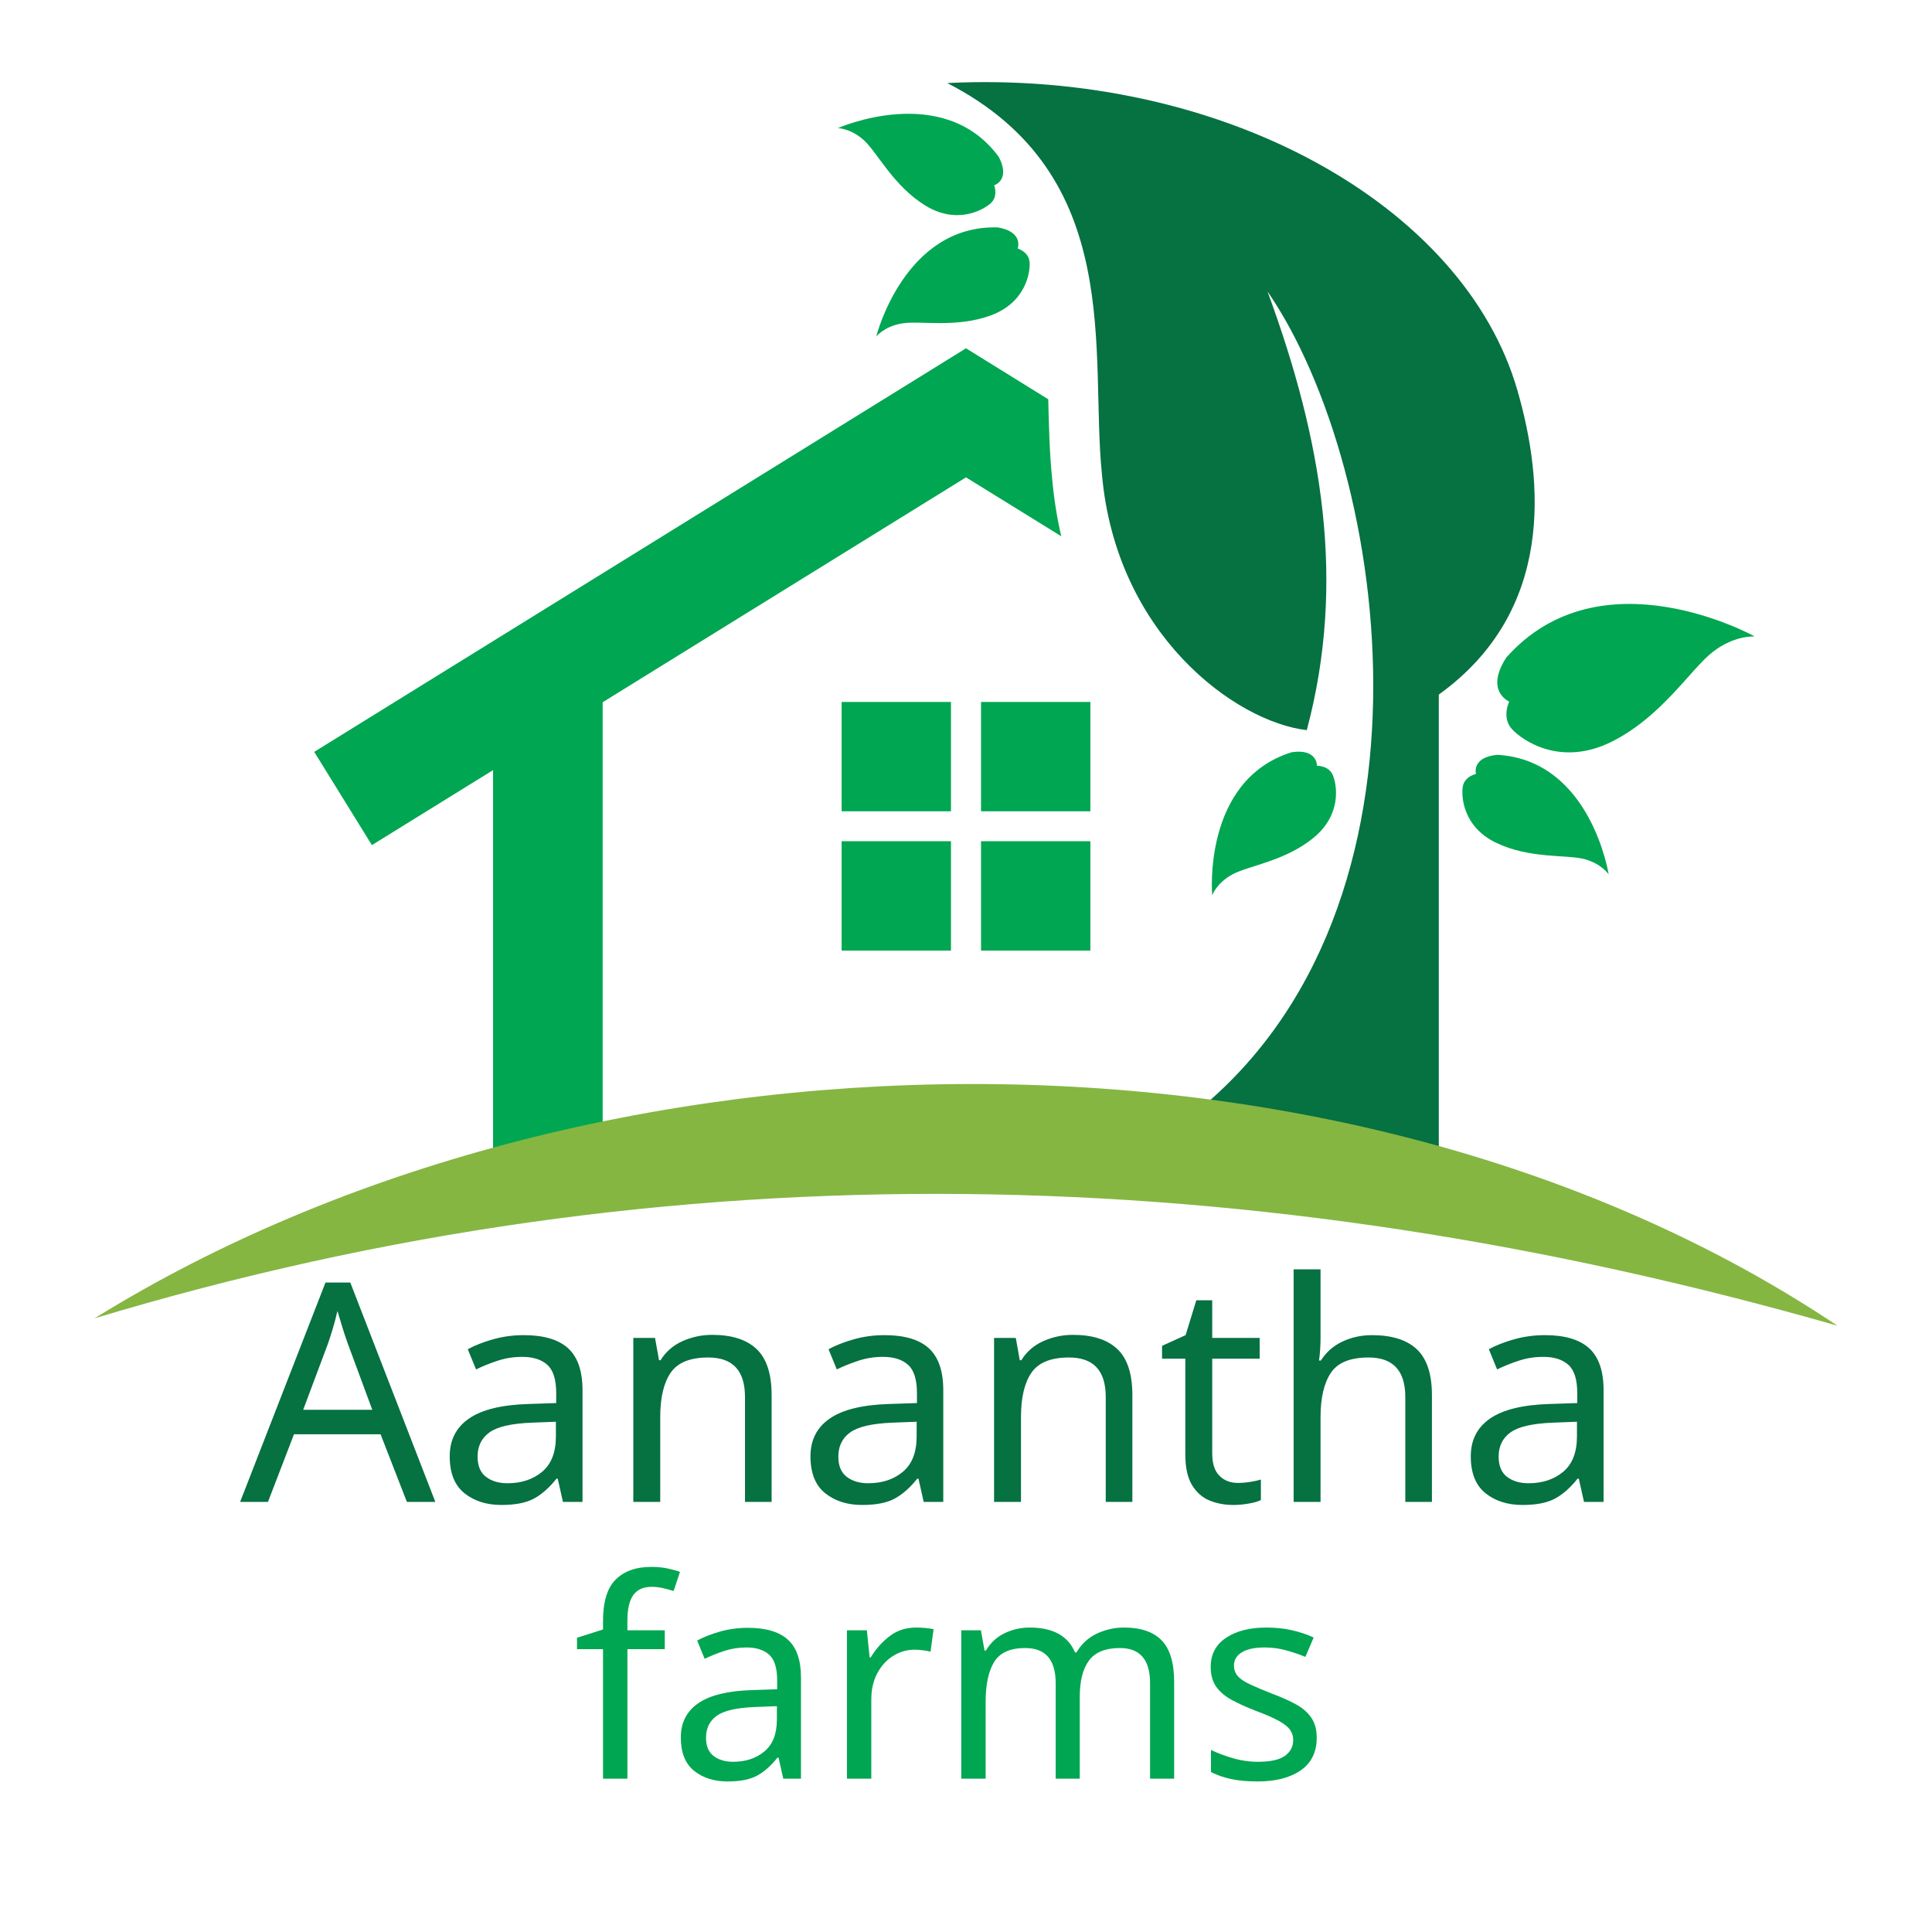
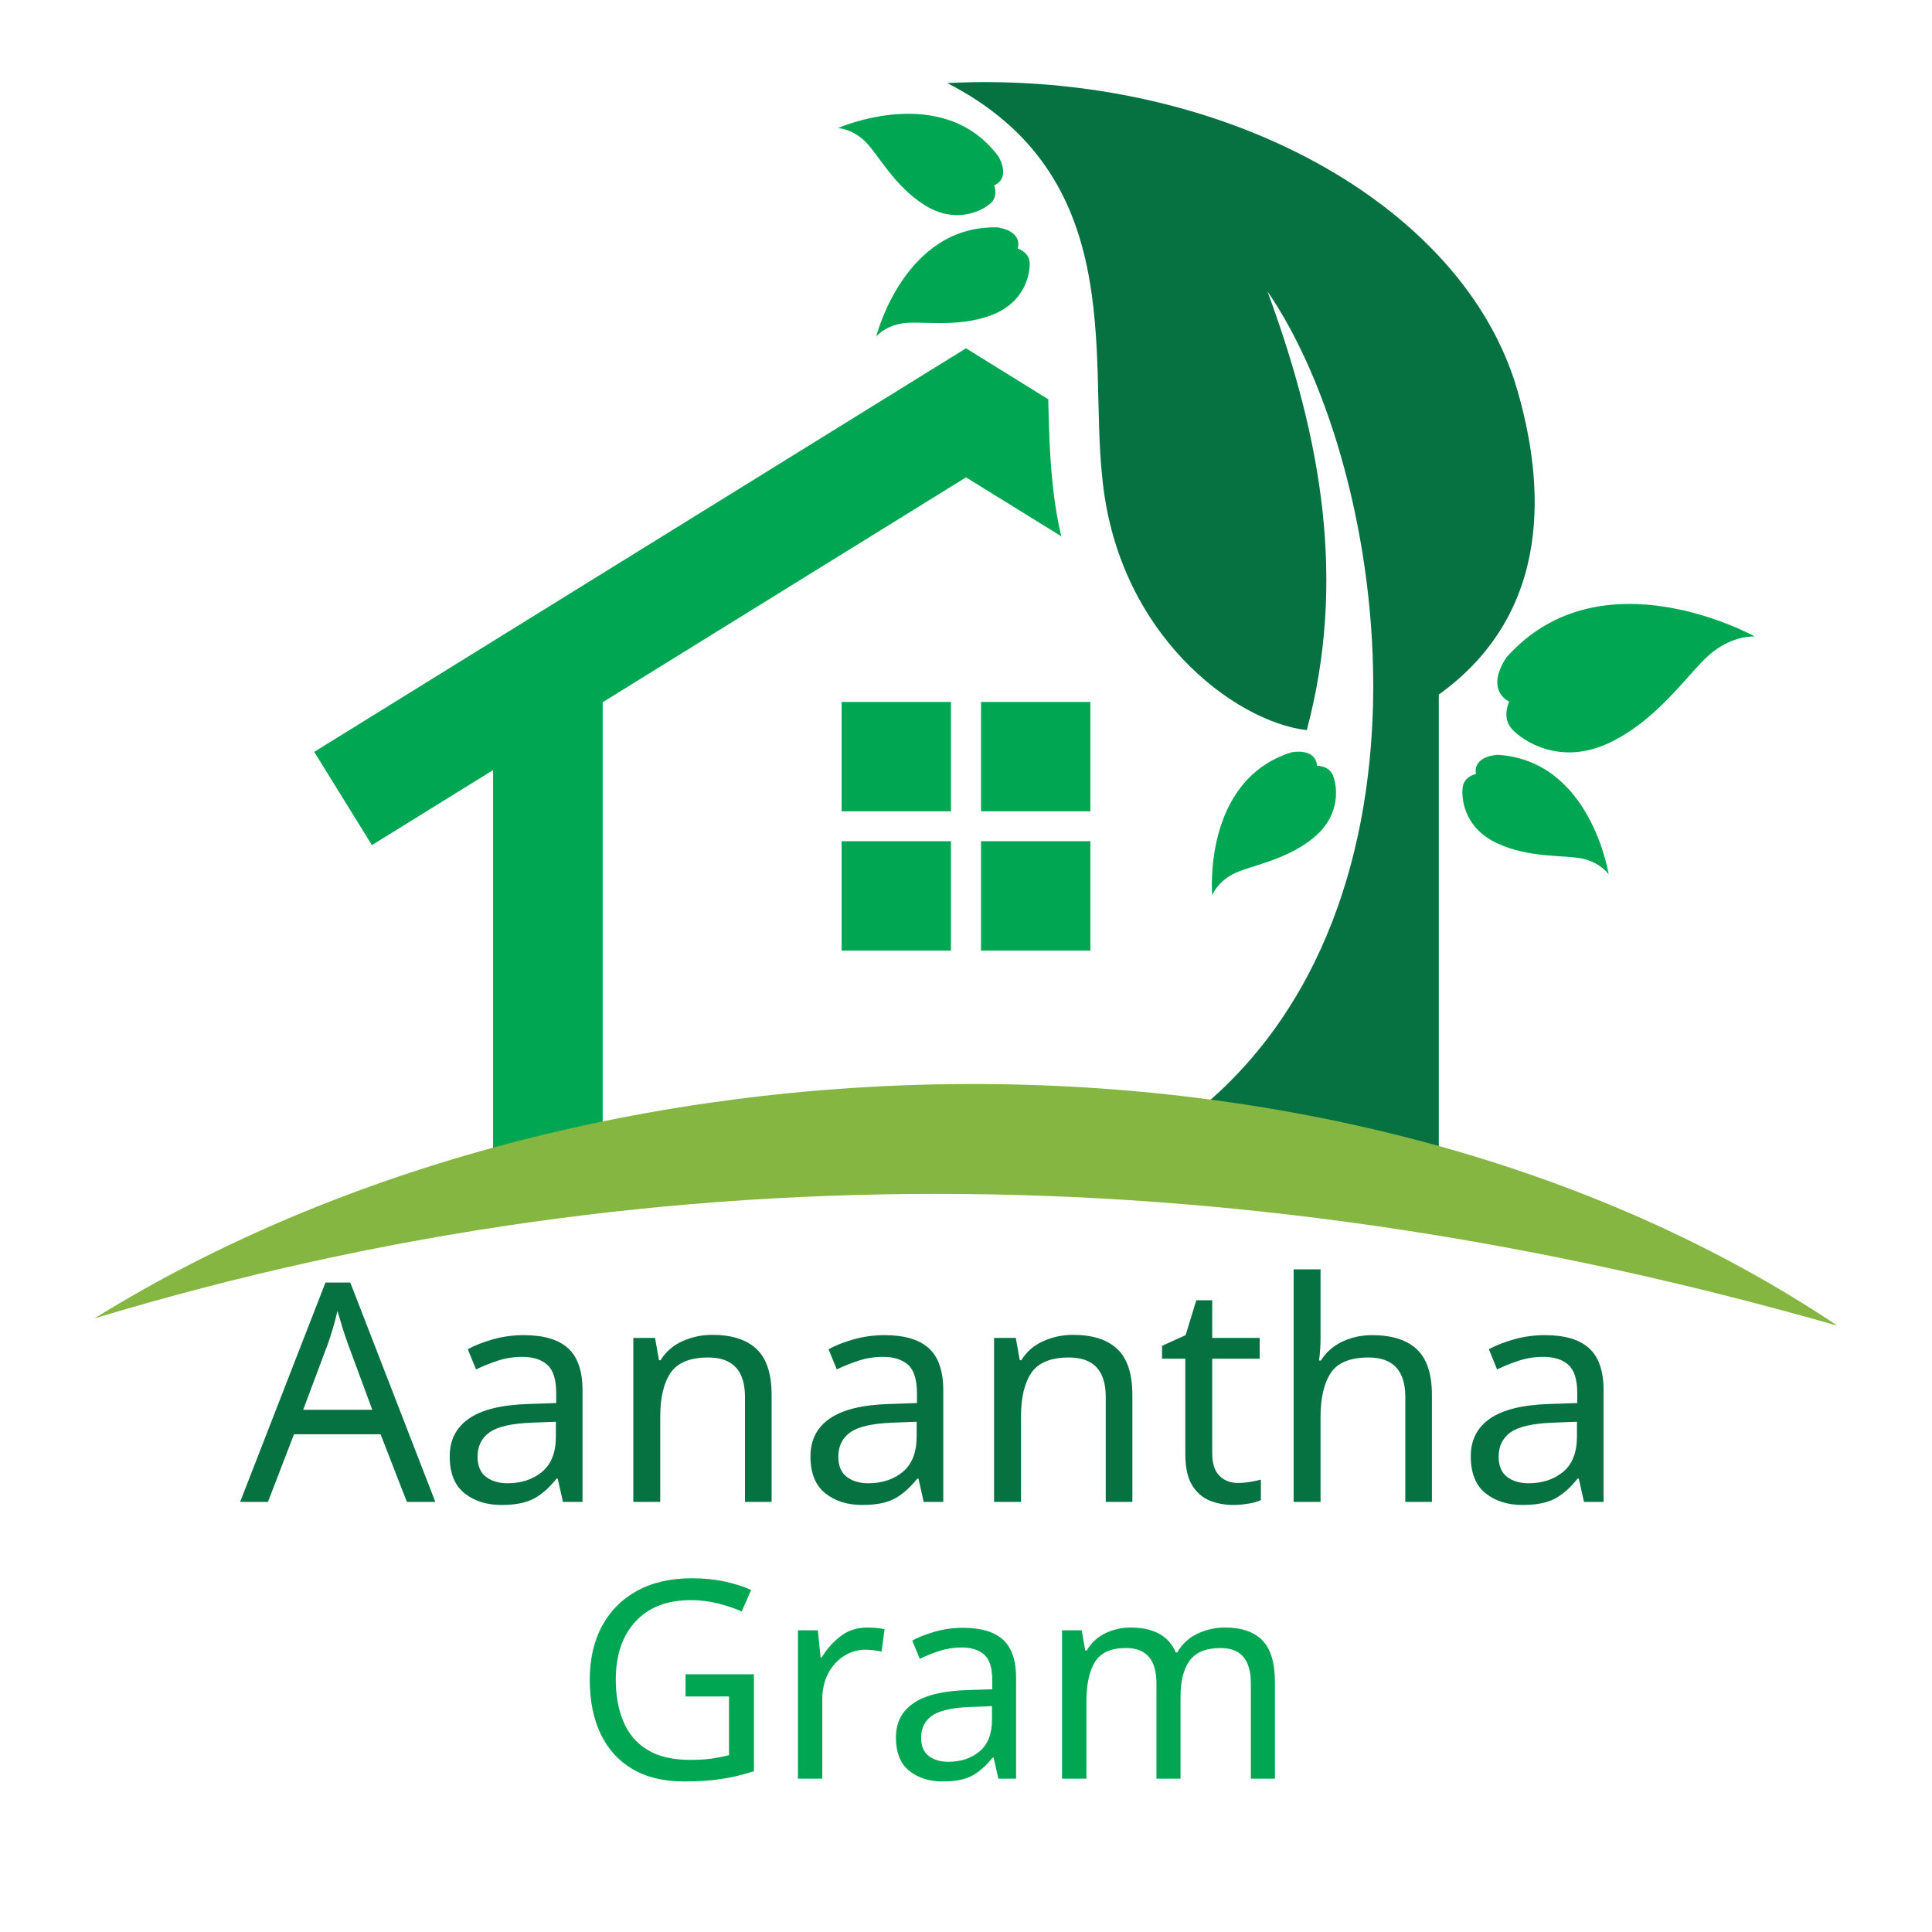
<svg xmlns="http://www.w3.org/2000/svg" version="1.1" id="Layer_1" x="0px" y="0px" viewBox="0 0 1440 1440" style="enable-background:new 0 0 1440 1440;" xml:space="preserve">
  <style type="text/css">
	.st0{fill-rule:evenodd;clip-rule:evenodd;fill:#00A651;}
	.st1{fill-rule:evenodd;clip-rule:evenodd;fill:#067141;}
	.st2{fill-rule:evenodd;clip-rule:evenodd;fill:#85B642;}
	.st3{fill:#067141;}
	.st4{font-family:'Righteous-Regular';}
	.st5{font-size:228.061px;}
	.st6{fill:#00A651;}
	.st7{font-size:206.341px;}
</style>
  <g>
    <path class="st0" d="M812.7,523.2h-81.5v81.5h81.5V523.2z M627.3,708.5h81.5V627h-81.5V708.5z M627.3,523.2h81.5v81.5h-81.5V523.2z    M812.7,708.5h-81.5V627h81.5V708.5z M234.2,560.4l43,69.5l90.3-55.9v301.3h81.7V523.4L720,355.8l71,43.9   c-3.3-14.1-5.5-28.5-6.8-43c-2-19.6-2.4-39.3-2.9-59.1l-61.3-38L234.2,560.4z" />
    <path class="st1" d="M1071.9,859.1c0.2-1.4,0.4-2.8,0.5-4.1V517.7c86.6-62.4,78.1-159.2,58.6-226.7   C1091.2,152.6,910.6,51.8,706,61.9c133.6,68.5,106.1,201.3,115.3,291.3c10.3,119.6,99.6,184.9,152.7,191   c29.4-110.3,11.7-215.7-29.3-327c91.4,132.7,141.1,472.6-67.6,622.6C904.6,843.4,1044.9,854.3,1071.9,859.1" />
-     <path class="st0" d="M1307.9,474.4c0,0-15-1.2-31.3,11.5c-16.4,12.7-38.1,48.5-75.7,67.1c-37.6,18.6-66.1-0.9-74-9.6   c-7.9-8.7-2-20.5-2-20.5s-18.5-7.6-2.2-32.8C1193.3,410.5,1307.9,474.4,1307.9,474.4" />
-     <path class="st0" d="M1199,651.7c0,0-5.4-8.2-18.6-11.5c-13.2-3.3-40.4-0.1-65.2-12c-24.8-11.9-26.2-34.5-24.9-42   c1.3-7.6,9.8-9.3,9.8-9.3s-3.5-12.6,16-14.3C1185.8,566.7,1199,651.7,1199,651.7" />
-     <path class="st0" d="M903.5,667.3c0,0,3.3-9.3,15.3-15.7c12-6.4,39.2-9.8,60.4-27.3c21.2-17.5,17.2-39.8,14.1-46.8   c-3.1-7-11.7-6.7-11.7-6.7s0.4-13.1-19-10.1C895.9,581.7,903.5,667.3,903.5,667.3" />
+     <path class="st0" d="M1307.9,474.4c0,0-15-1.2-31.3,11.5c-16.4,12.7-38.1,48.5-75.7,67.1s-66.1-0.9-74-9.6c-7.9-8.7-2-20.5-2-20.5   s-18.5-7.6-2.2-32.8C1193.3,410.5,1307.9,474.4,1307.9,474.4" />
+     <path class="st0" d="M1199,651.7c0,0-5.4-8.2-18.6-11.5s-40.4-0.1-65.2-12c-24.8-11.9-26.2-34.5-24.9-42c1.3-7.6,9.8-9.3,9.8-9.3   s-3.5-12.6,16-14.3C1185.8,566.7,1199,651.7,1199,651.7" />
+     <path class="st0" d="M903.5,667.3c0,0,3.3-9.3,15.3-15.7s39.2-9.8,60.4-27.3s17.2-39.8,14.1-46.8c-3.1-7-11.7-6.7-11.7-6.7   s0.4-13.1-19-10.1C895.9,581.7,903.5,667.3,903.5,667.3" />
    <path class="st2" d="M70.5,982.6c431.6-130.1,864.7-118.8,1299,5.5C1004.5,743.6,439.1,754.1,70.5,982.6" />
    <path class="st0" d="M624.5,95.5c0,0,9.8,0.1,19.8,9.4c9.9,9.3,21.9,33.9,45.4,48.3c23.4,14.4,43.2,3.4,48.8-1.8   c5.7-5.2,2.5-13.3,2.5-13.3s12.5-3.9,3.4-21.2C703,60.6,624.5,95.5,624.5,95.5" />
-     <path class="st0" d="M653.1,250.8c0,0,6.1-7.7,19.6-9.8c13.4-2.1,40.2,3.6,66-6c25.8-9.6,29.3-31.9,28.7-39.6   c-0.6-7.7-8.9-10.2-8.9-10.2s4.7-12.3-14.7-15.7C674,167.4,653.1,250.8,653.1,250.8" />
+     <path class="st0" d="M653.1,250.8c0,0,6.1-7.7,19.6-9.8c13.4-2.1,40.2,3.6,66-6s29.3-31.9,28.7-39.6c-0.6-7.7-8.9-10.2-8.9-10.2   s4.7-12.3-14.7-15.7C674,167.4,653.1,250.8,653.1,250.8" />
  </g>
-   <text transform="matrix(1 0 0 1 178.9765 1119.434)">
-     <tspan x="0" y="0" class="st3 st4 st5">Aanantha</tspan>
-     <tspan x="248" y="206.3" class="st6 st4 st7">farms</tspan>
-   </text>
+   <text transform="matrix(1 0 0 1 178.9765 1119.434)" class="st3 st4 st5">Aanantha</text>
+   <text transform="matrix(1 0 0 1 426.9765 1325.734)" class="st6 st4 st7">Gram</text>
</svg>
